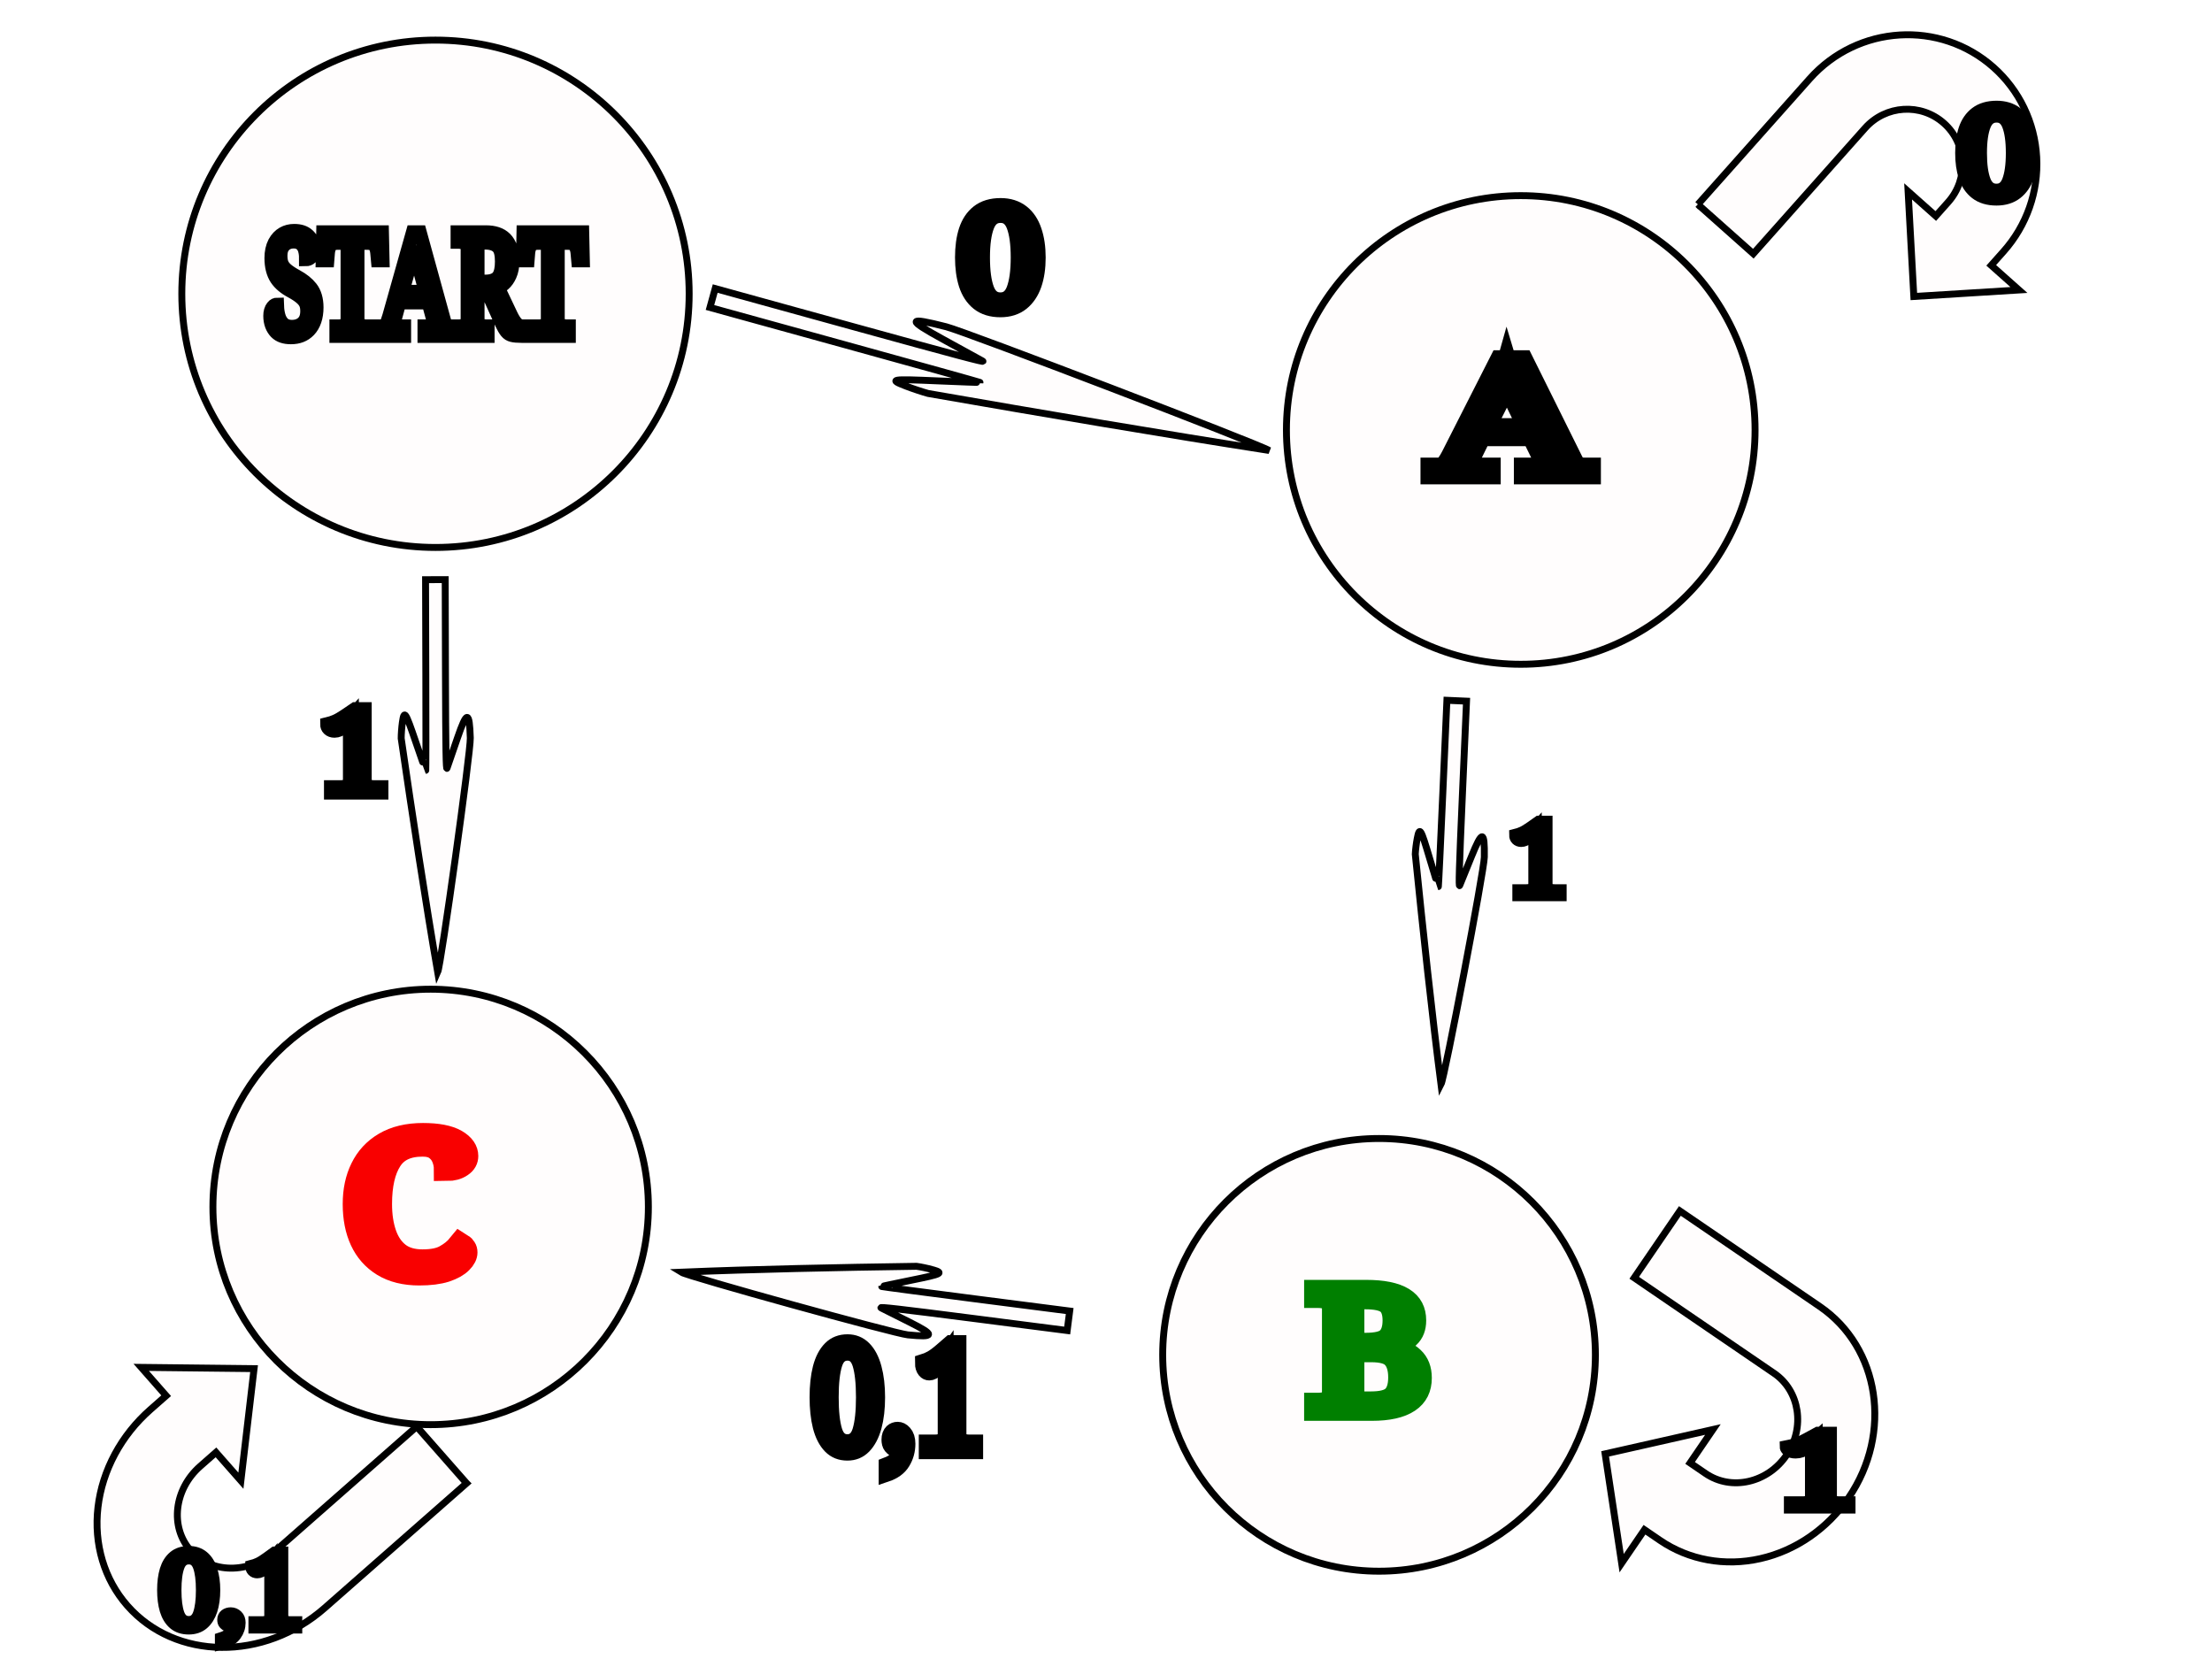
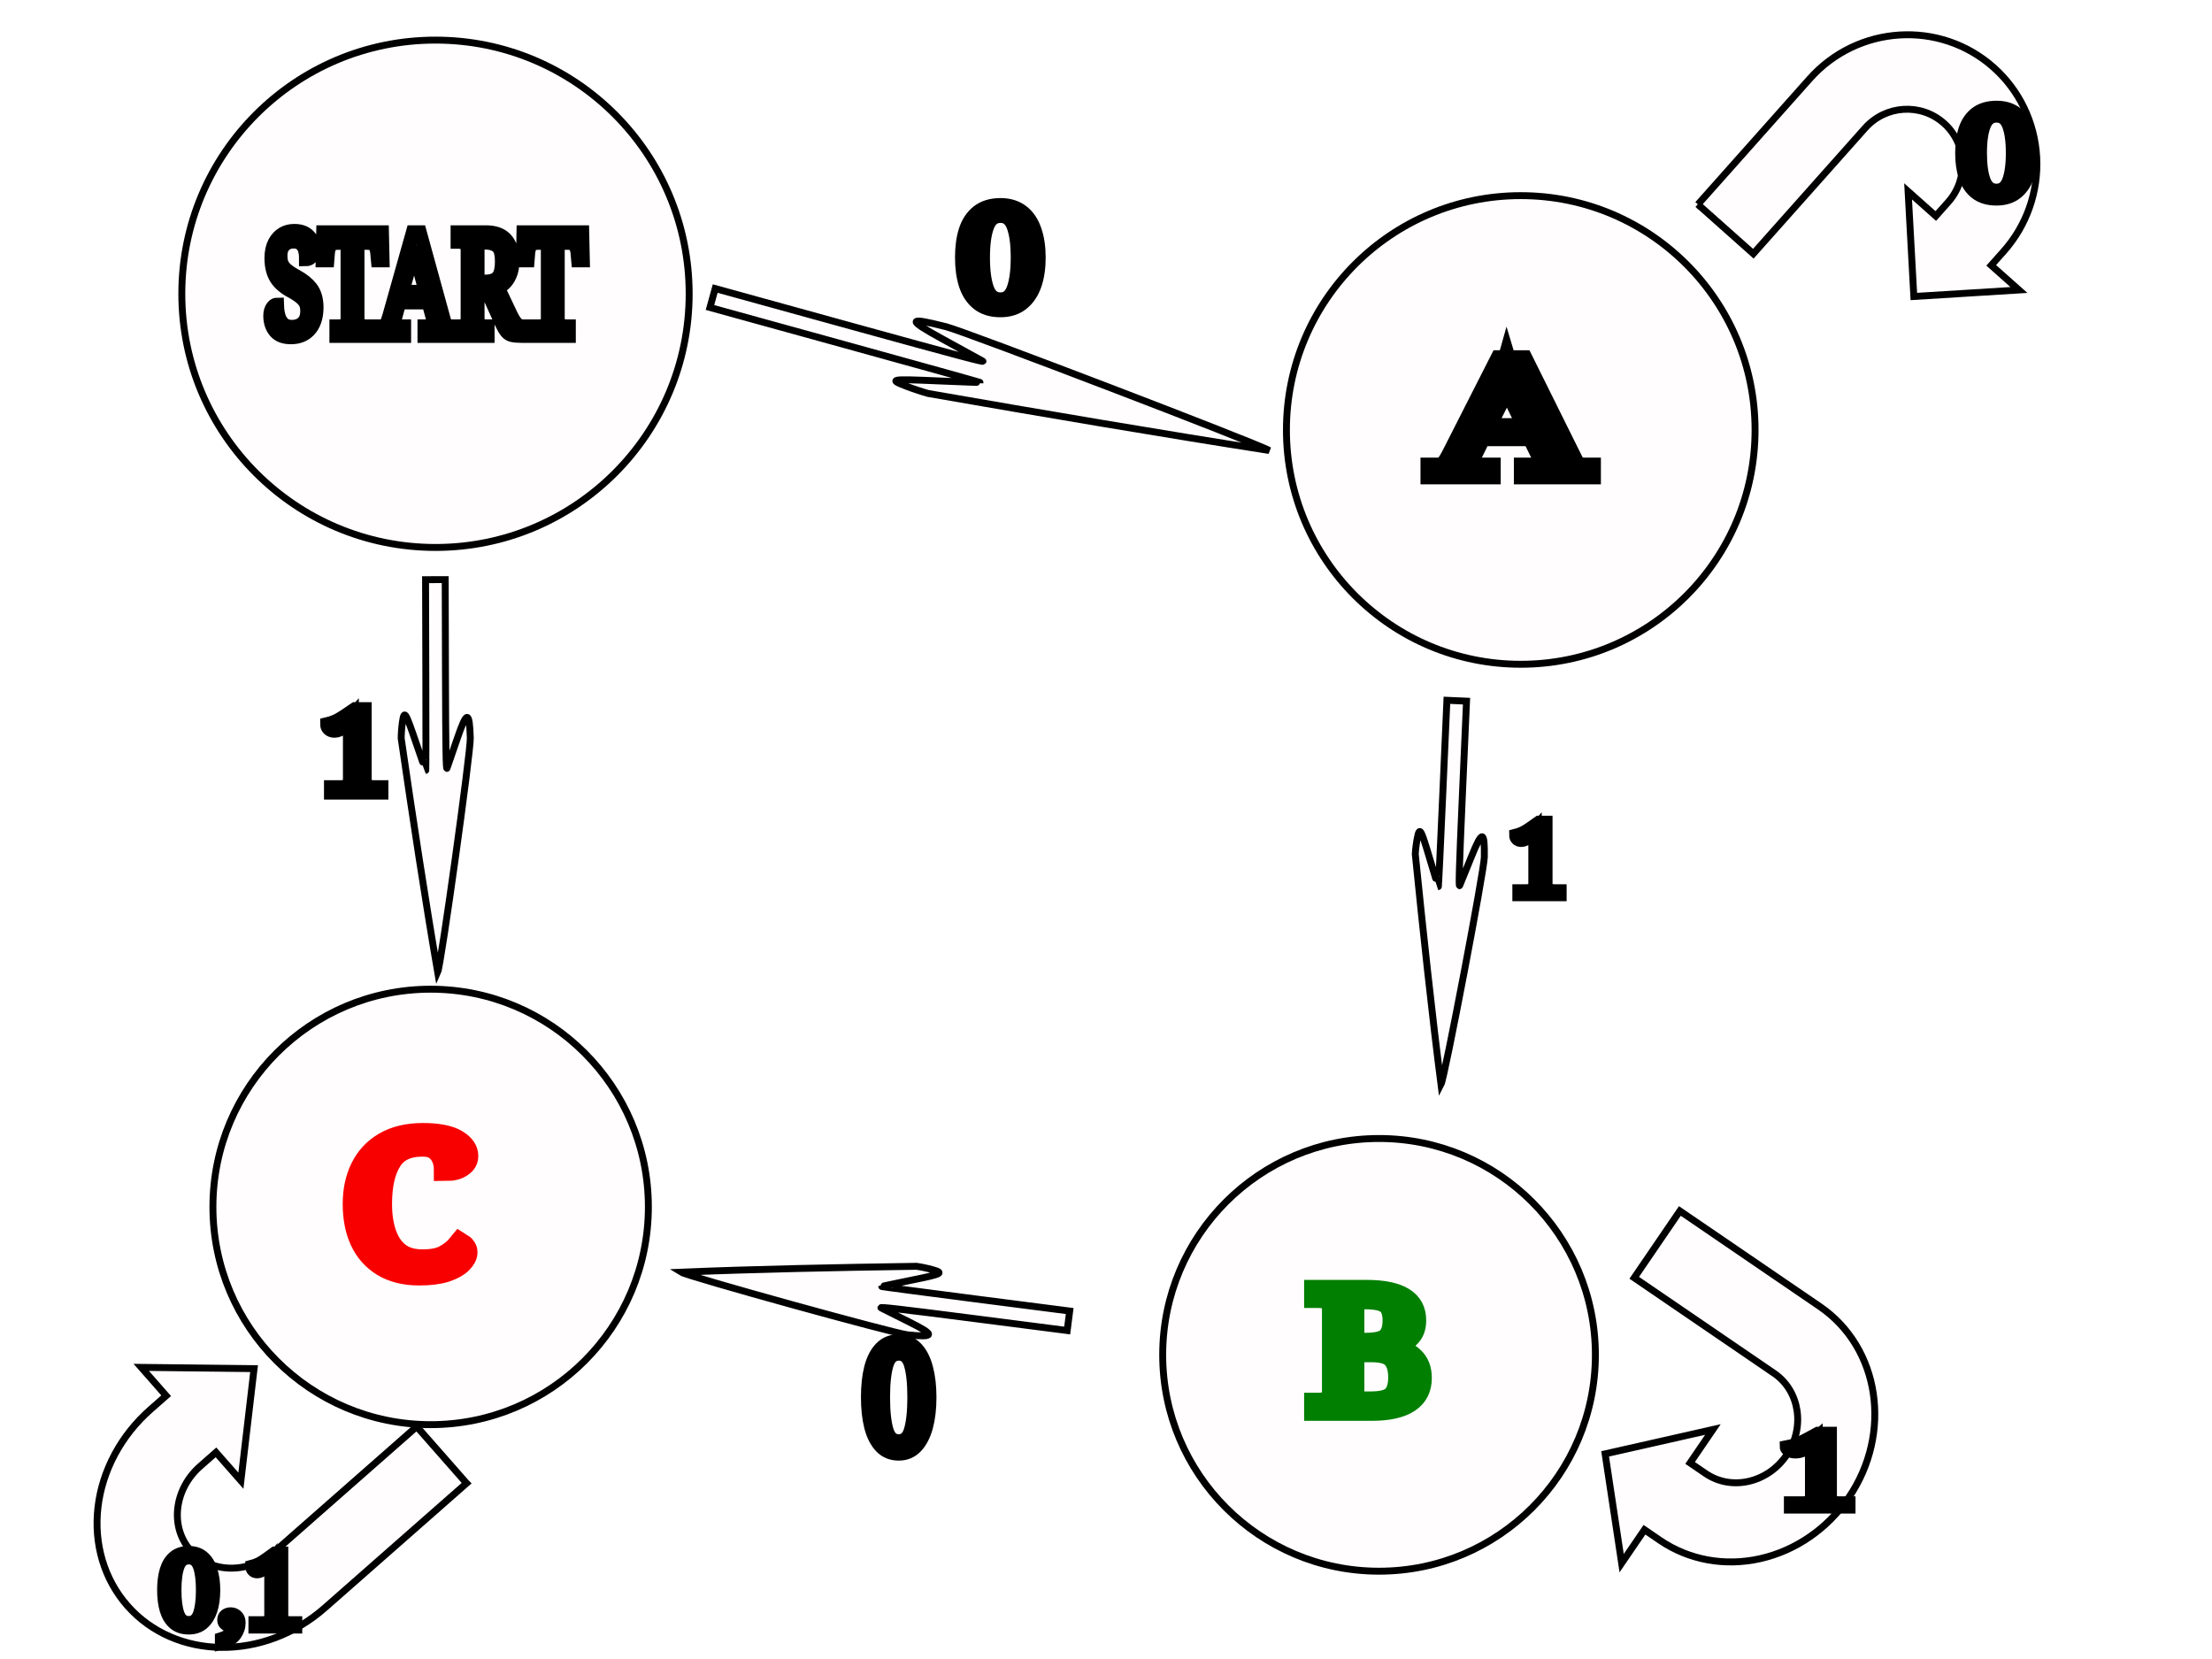
<svg xmlns="http://www.w3.org/2000/svg" width="1600" height="1200">
  <g>
    <circle stroke="#000000" fill-opacity="0.01" id="svg_1" r="183.49" cy="212.5" cx="315" stroke-width="5" fill="#ff0000" />
    <path stroke="#000000" transform="rotate(41.66248 1380.175,138.425) " id="svg_8" d="m1272.869,246.523l0,-121.611l0,0c0,-52.238 42.037,-94.586 93.893,-94.586l0,0l0,0c24.902,0 48.784,9.965 66.392,27.704c17.608,17.738 27.5,41.797 27.5,66.882l0,13.512l26.826,0l-53.653,54.049l-53.653,-54.049l26.826,0l0,-13.512c0,-22.388 -18.016,-40.537 -40.24,-40.537l0,0l0,0c-22.224,0 -40.24,18.149 -40.24,40.537l0,121.611l-53.653,0z" fill-opacity="0.01" stroke-linecap="null" stroke-linejoin="null" stroke-dasharray="null" stroke-width="5" fill="#ff0000" />
    <circle stroke="#000000" id="svg_11" fill-opacity="0.01" r="169.49" cy="311" cx="1100" stroke-width="5" fill="#ff0000" />
    <circle stroke="#000000" id="svg_12" fill-opacity="0.01" r="156.49" cy="980" cx="997.5" stroke-width="5" fill="#ff0000" />
    <circle stroke="#000000" id="svg_13" fill-opacity="0.01" r="157.49" cy="873" cx="311.5" stroke-width="5" fill="#ff0000" />
    <path stroke="#000000" transform="rotate(124.3302 1239,1034) " id="svg_14" d="m1121.941,1142.888l0,-122.499l0,0c0,-52.62 45.858,-95.277 102.427,-95.277l0,0l0,0c27.165,0 53.218,10.038 72.427,27.906c19.209,17.868 30,42.102 30,67.371l0,13.611l29.265,0l-58.53,54.444l-58.53,-54.444l29.265,0l0,-13.611c0,-22.551 -19.654,-40.833 -43.897,-40.833l0,0l0,0c-24.244,0 -43.897,18.281 -43.897,40.833l0,122.499l-58.53,0z" fill-opacity="0.01" stroke-linecap="null" stroke-linejoin="null" stroke-dasharray="null" stroke-width="5" fill="#ff0000" />
    <path stroke="#000000" id="svg_15" transform="rotate(-131.3282 174.2497,1071.035) " d="m65.088,1192.406l0,-136.542l0,0c0,-58.652 42.764,-106.2 95.517,-106.2l0,0l0,0c25.333,0 49.628,11.189 67.541,31.105c17.913,19.916 27.976,46.929 27.976,75.095l0,15.171l27.291,0l-54.581,60.686l-54.581,-60.686l27.291,0l0,-15.171c0,-25.137 -18.328,-45.514 -40.936,-45.514l0,0l0,0c-22.608,0 -40.936,20.377 -40.936,45.514l0,136.542l-54.581,0z" fill-opacity="0.01" stroke-linecap="null" stroke-linejoin="null" stroke-dasharray="null" stroke-width="5" fill="#ff0000" />
    <path stroke="#000000" transform="rotate(15.43695 716.5855,271.1709) " id="svg_16" d="m659.513,295.273c-13.451,-1.34 -11.686,-2.152 21.017,-9.666c16.514,-3.794 30.025,-7.009 30.025,-7.144c0,-0.135 -45.6,-0.245 -101.334,-0.245l-101.334,0l0,-7.106l0,-7.106l102.138,0c78.754,0 101.258,-0.214 98.298,-0.935c-2.112,-0.514 -16.518,-3.927 -32.013,-7.583c-29.209,-6.893 -29.199,-8.741 0.045,-9.314c14.554,-0.285 241.141,21.623 248.929,24.068c-75.474,8.731 -165.691,17.871 -248.796,25.929c-4.382,0 -12.02,-0.404 -16.975,-0.898l-0,0z" fill-opacity="0.01" stroke-linecap="null" stroke-linejoin="null" stroke-dasharray="null" stroke-width="5" fill="#ff0000" />
    <path stroke="#000000" id="svg_17" transform="rotate(92.52599 1047.507,645.6108) " d="m1009.524,669.713c-8.952,-1.34 -7.777,-2.152 13.987,-9.666c10.99,-3.794 19.982,-7.009 19.982,-7.144c0,-0.135 -30.348,-0.245 -67.44,-0.245l-67.44,0l0,-7.106l0,-7.106l67.974,0c52.412,0 67.389,-0.214 65.419,-0.935c-1.405,-0.514 -10.993,-3.927 -21.305,-7.583c-19.439,-6.893 -19.433,-8.741 0.03,-9.314c9.686,-0.285 160.483,21.623 165.667,24.068c-50.229,8.731 -110.27,17.871 -165.578,25.929c-2.916,0 -8,-0.404 -11.297,-0.898l-0,0z" fill-opacity="0.01" stroke-linecap="null" stroke-linejoin="null" stroke-dasharray="null" stroke-width="5" fill="#ff0000" />
    <path stroke="#000000" id="svg_18" transform="rotate(89.8392 315.2662,561.2715) " d="m276.436,585.374c-9.152,-1.34 -7.951,-2.152 14.3,-9.666c11.236,-3.794 20.428,-7.009 20.428,-7.144c0,-0.135 -31.025,-0.245 -68.945,-0.245l-68.945,0l0,-7.106l0,-7.106l69.492,0c53.582,0 68.893,-0.214 66.879,-0.935c-1.437,-0.514 -11.238,-3.927 -21.781,-7.583c-19.873,-6.893 -19.867,-8.741 0.031,-9.314c9.902,-0.285 164.066,21.623 169.365,24.068c-51.351,8.731 -112.732,17.871 -169.274,25.929c-2.981,0 -8.178,-0.404 -11.549,-0.898l-0,0z" fill-opacity="0.01" stroke-linecap="null" stroke-linejoin="null" stroke-dasharray="null" stroke-width="5" fill="#ff0000" />
    <path stroke="#000000" id="svg_19" transform="rotate(-172.6696 632.8294,937.2837) " d="m594.226,961.386c-9.098,-1.34 -7.905,-2.152 14.216,-9.666c11.17,-3.794 20.309,-7.009 20.309,-7.144c0,-0.135 -30.844,-0.245 -68.542,-0.245l-68.542,0l0,-7.106l0,-7.106l69.085,0c53.268,0 68.49,-0.214 66.488,-0.935c-1.428,-0.514 -11.172,-3.927 -21.653,-7.583c-19.756,-6.893 -19.75,-8.741 0.031,-9.314c9.844,-0.285 163.105,21.623 168.373,24.068c-51.05,8.731 -112.072,17.871 -168.283,25.929c-2.964,0 -8.13,-0.404 -11.481,-0.898l-0,0z" fill-opacity="0.01" stroke-linecap="null" stroke-linejoin="null" stroke-dasharray="null" stroke-width="5" fill="#ff0000" />
    <text stroke="#000000" transform="matrix(3.186757,0,0,4.222222,-386.3385,-612.2222) " xml:space="preserve" text-anchor="middle" font-family="serif" font-size="24" id="svg_21" y="202.237" x="217.707" fill-opacity="0.01" stroke-linecap="null" stroke-linejoin="null" stroke-dasharray="null" stroke-width="3" fill="#000000">START</text>
    <text stroke="#000000" transform="matrix(6.55,0,0,4.814815,-5621.025,-1029.111) " xml:space="preserve" text-anchor="middle" font-family="serif" font-size="24" id="svg_22" y="285" x="1025" fill-opacity="0.01" stroke-linecap="null" stroke-linejoin="null" stroke-dasharray="null" stroke-width="3" fill="#000000">A</text>
    <text stroke="#f90000" transform="matrix(6.307888,0,0,5.701801,-1480.048,-4171.675) " xml:space="preserve" text-anchor="middle" font-family="serif" font-size="24" id="svg_23" y="892.982" x="281.427" fill-opacity="0.01" stroke-linecap="null" stroke-linejoin="null" stroke-dasharray="null" stroke-width="3" fill="#000000">C</text>
    <text stroke="#007f00" transform="matrix(5.656865,0,0,5.062271,-4184.42,-3869.862) " xml:space="preserve" text-anchor="middle" font-family="serif" font-size="24" id="svg_24" y="965.967" x="914.902" fill-opacity="0.01" stroke-linecap="null" stroke-linejoin="null" stroke-dasharray="null" stroke-width="3" fill="#000000">B</text>
    <text stroke="#000000" transform="matrix(3.201556,0,0,3.107398,-279.8189,-2361.318) " xml:space="preserve" text-anchor="middle" font-family="serif" font-size="24" id="svg_25" y="1138.641" x="139.738" fill-opacity="0.01" stroke-linecap="null" stroke-linejoin="null" stroke-dasharray="null" stroke-width="3" fill="#000000">0,1</text>
    <text stroke="#000000" transform="matrix(4.260553,0,0,3.101382,-4214.673,-2150.798) " xml:space="preserve" text-anchor="middle" font-family="serif" font-size="24" id="svg_26" y="1045" x="1298" fill-opacity="0.01" stroke-linecap="null" stroke-linejoin="null" stroke-dasharray="null" stroke-width="3" fill="#000000">1</text>
    <text stroke="#000000" transform="matrix(4.181286,0,0,3.678899,-4385.851,-73.96273) " xml:space="preserve" text-anchor="middle" font-family="serif" font-size="24" id="svg_27" y="58.786" x="1394.284" fill-opacity="0.01" stroke-linecap="null" stroke-linejoin="null" stroke-dasharray="null" stroke-width="3" fill="#000000">0</text>
    <text stroke="#000000" transform="matrix(4.596696,0,0,4.183079,-2530.904,-530.7319) " xml:space="preserve" text-anchor="middle" font-family="serif" font-size="24" id="svg_28" y="180" x="708" fill-opacity="0.01" stroke-linecap="null" stroke-linejoin="null" stroke-dasharray="null" stroke-width="3" fill="#000000">0</text>
    <text stroke="#000000" transform="matrix(3.229318,0,0,3.055046,-2442.462,-1194.913) " xml:space="preserve" text-anchor="middle" font-family="serif" font-size="24" id="svg_29" y="603" x="1101" fill-opacity="0.01" stroke-linecap="null" stroke-linejoin="null" stroke-dasharray="null" stroke-width="3" fill="#000000">1</text>
    <text stroke="#000000" transform="matrix(3.833333,0,0,3.481482,-663,-1240.741) " xml:space="preserve" text-anchor="middle" font-family="serif" font-size="24" id="svg_30" y="521" x="240" fill-opacity="0.01" stroke-linecap="null" stroke-linejoin="null" stroke-dasharray="null" stroke-width="3" fill="#000000">1</text>
-     <text stroke="#000000" transform="matrix(3.828187,0,0,4.43301,-1692.806,-3255.651) " xml:space="preserve" text-anchor="middle" font-family="serif" font-size="24" id="svg_31" y="971" x="612" fill-opacity="0.01" stroke-linecap="null" stroke-linejoin="null" stroke-dasharray="null" stroke-width="3" fill="#000000">0,1</text>
+     <text style="cursor: move;" stroke="#000000" transform="matrix(3.828187,0,0,4.43301,-1692.806,-3255.651) " xml:space="preserve" text-anchor="middle" font-family="serif" font-size="24" id="svg_31" y="971" x="612" fill-opacity="0.01" stroke-linecap="null" stroke-linejoin="null" stroke-dasharray="null" stroke-width="3" fill="#000000">0</text>
  </g>
</svg>
